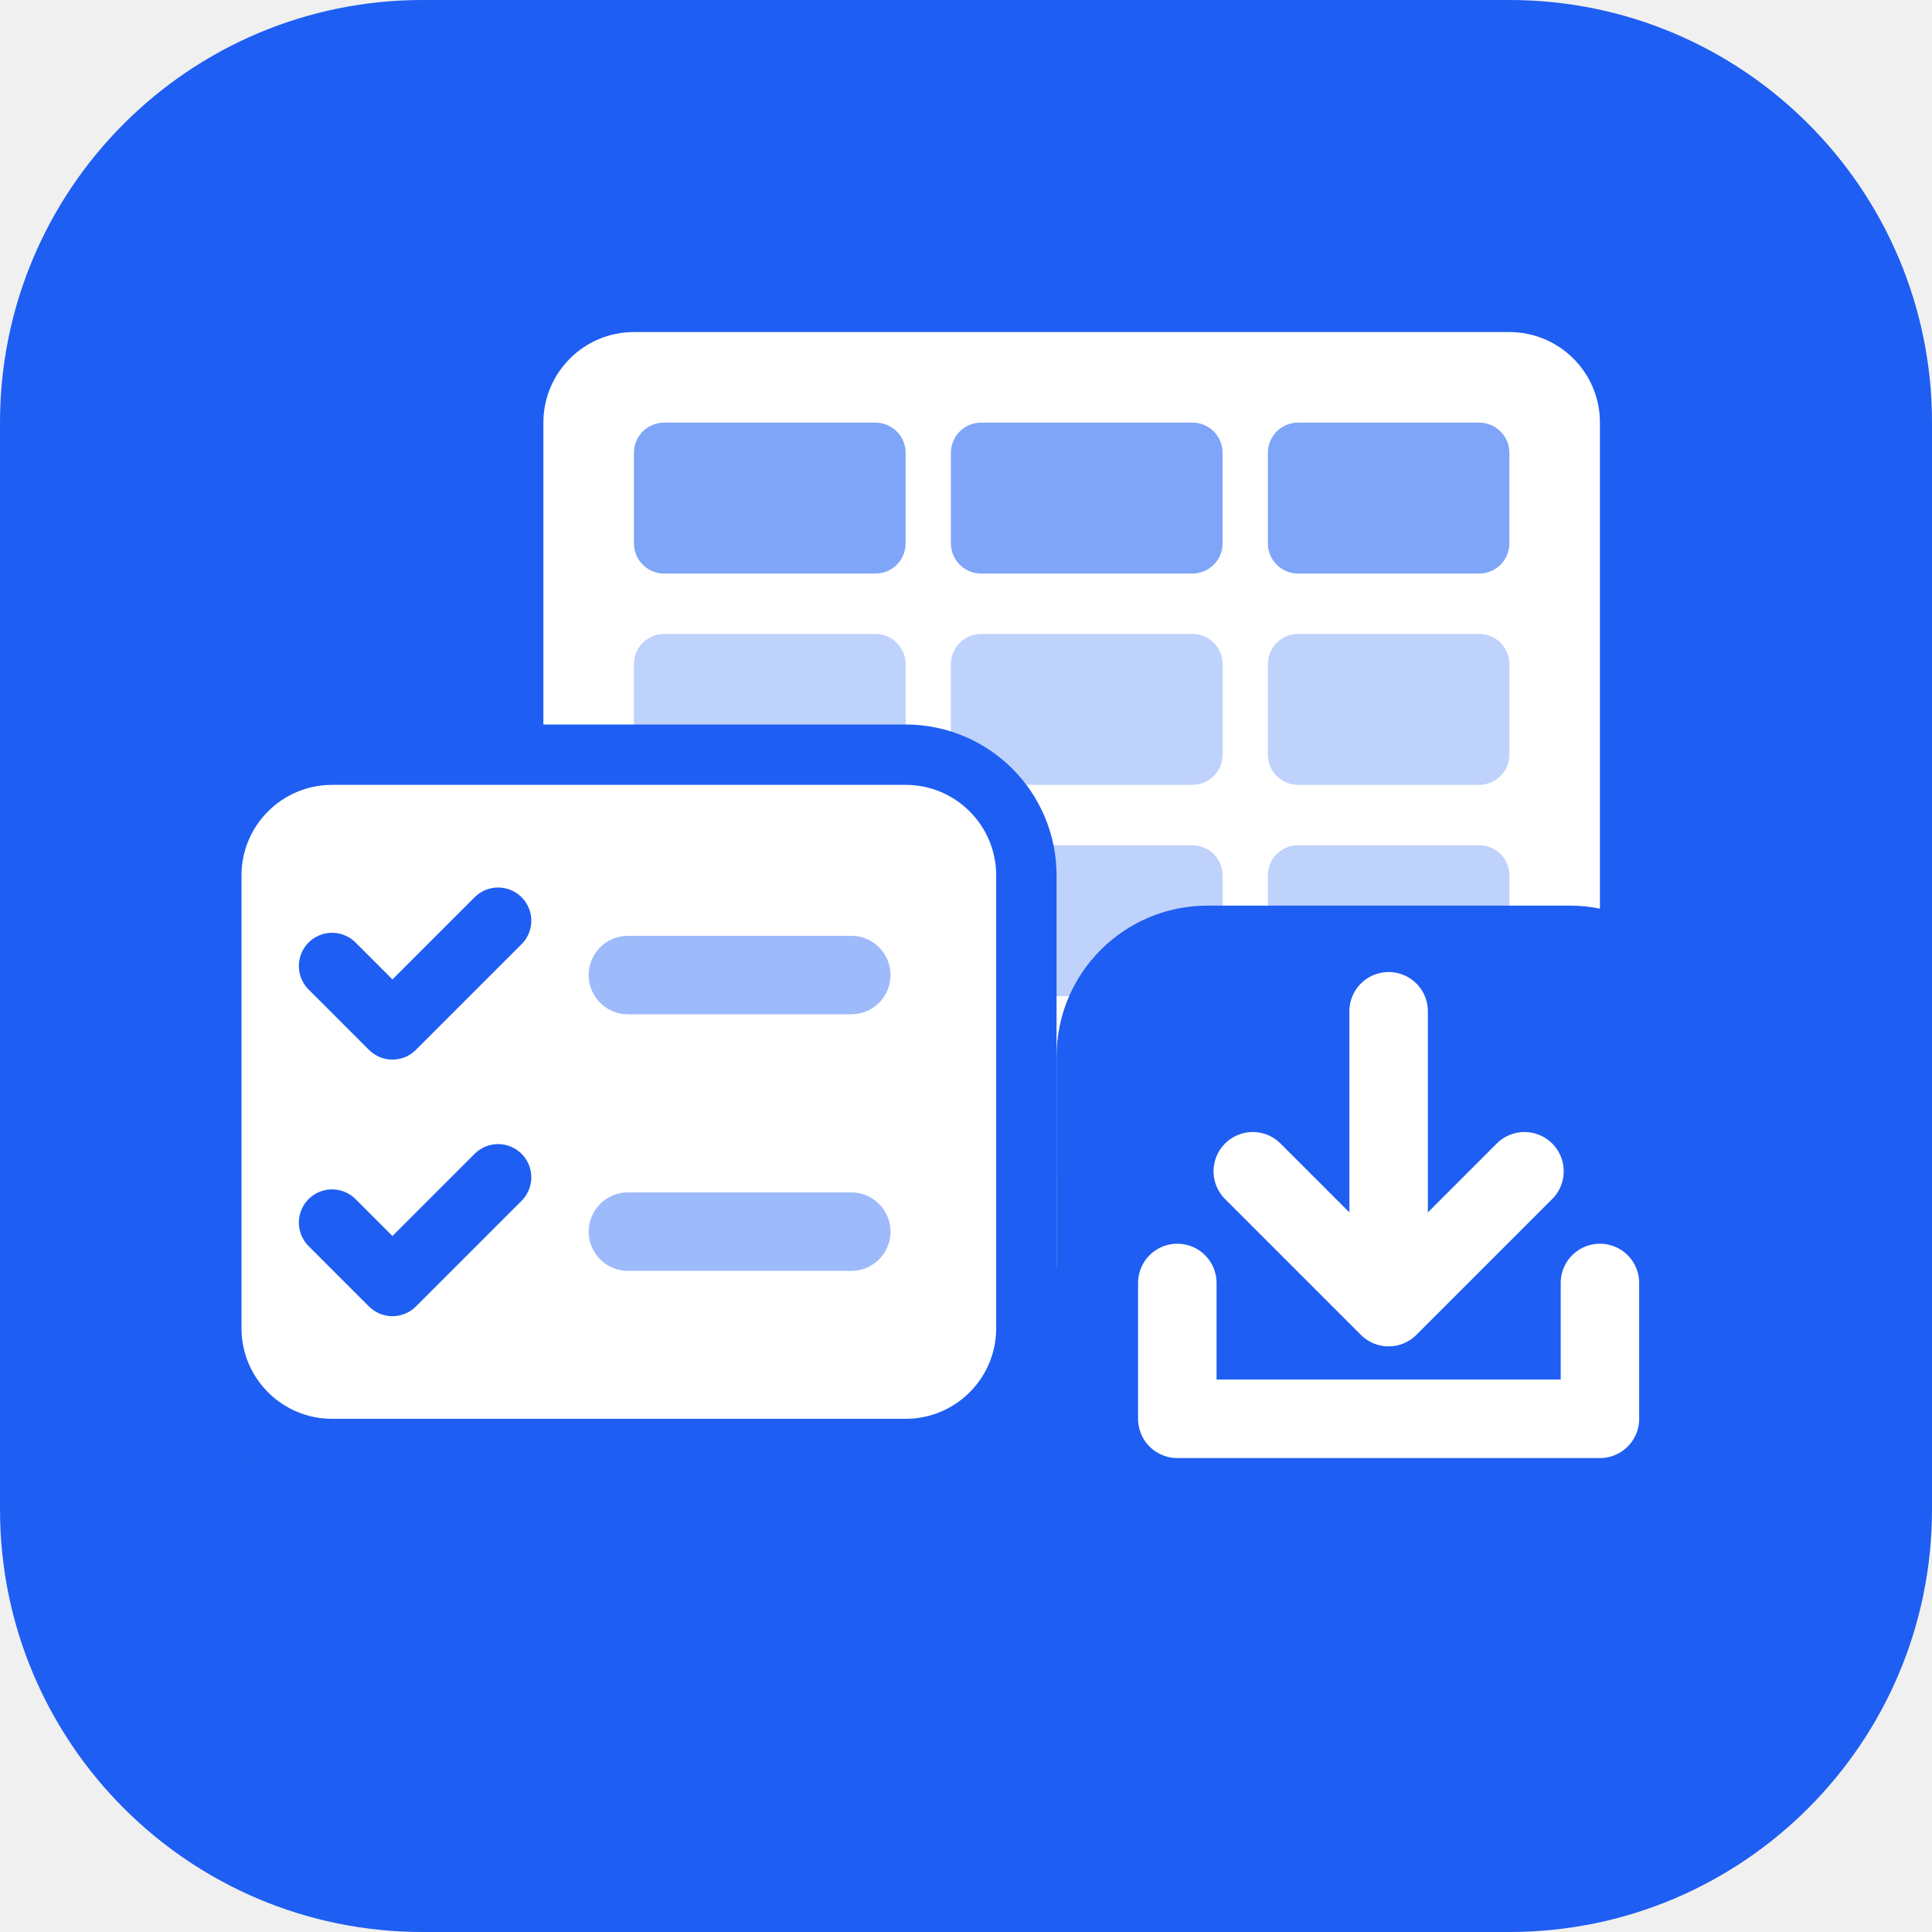
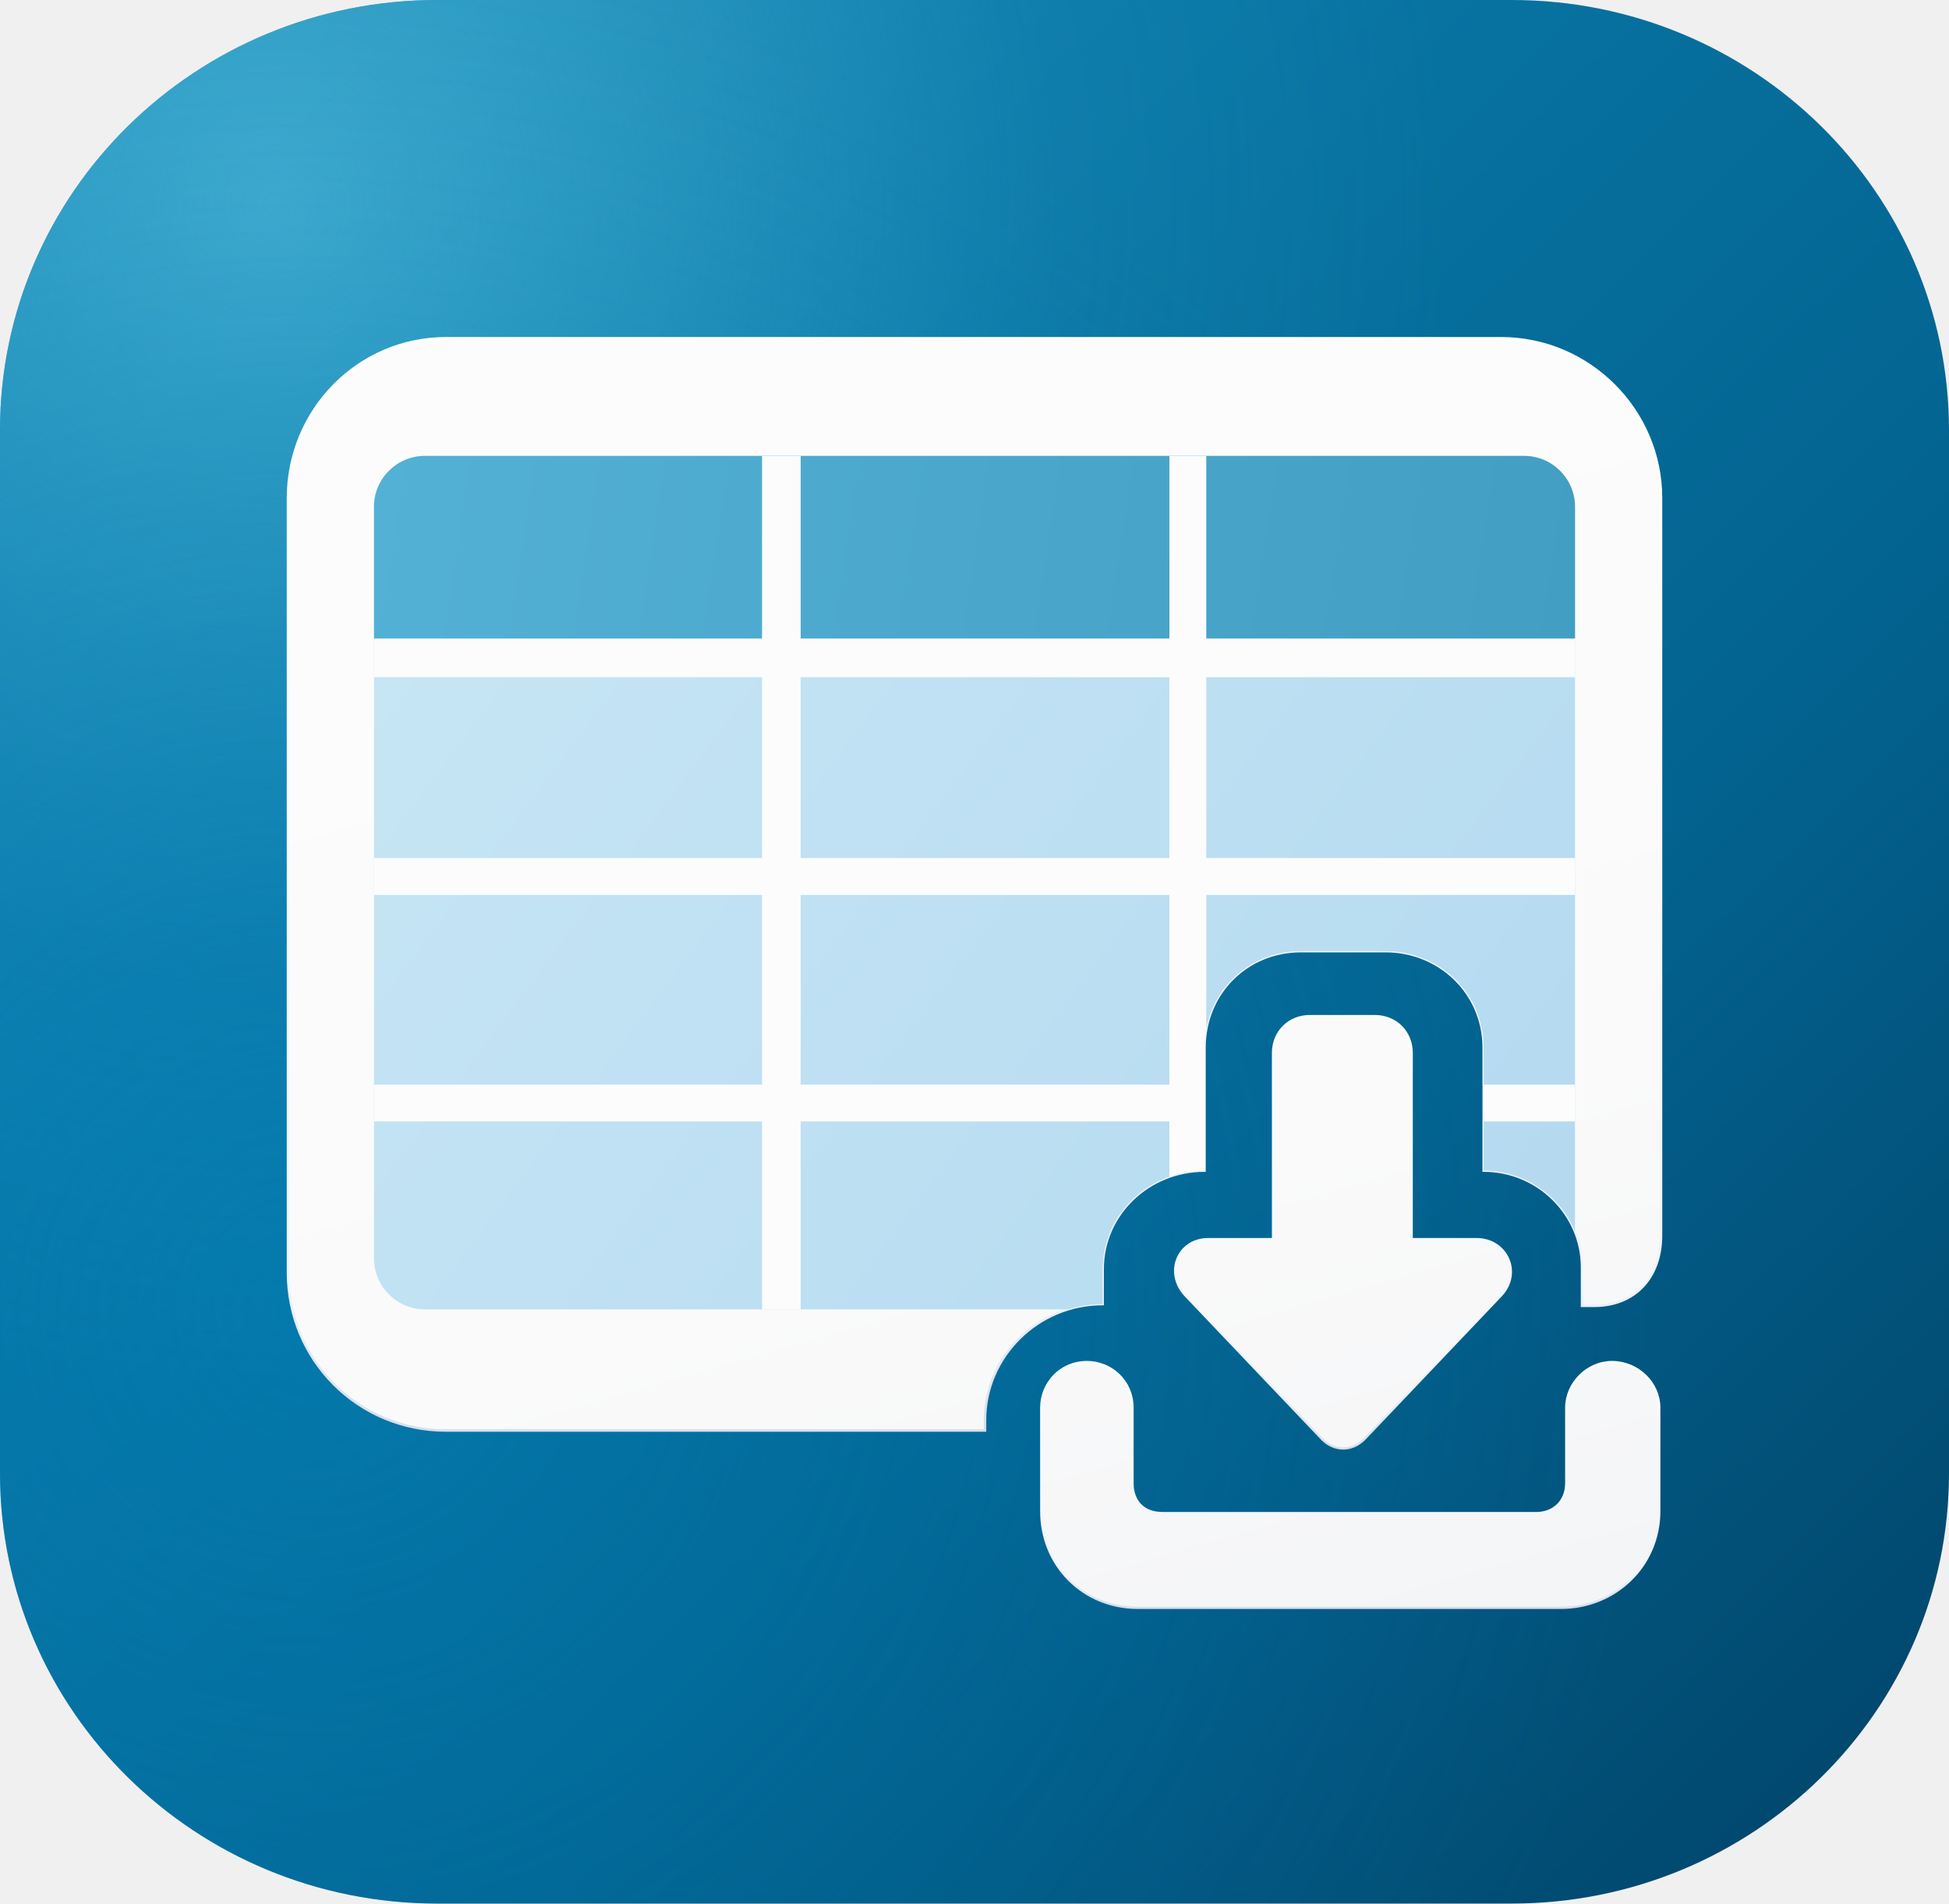
- <svg xmlns="http://www.w3.org/2000/svg" viewBox="0 0 64 64" width="64" height="64">
-   <rect width="64" height="64" rx="14" fill="#1F5EF2" />
-   <rect x="18" y="11" width="35" height="31" rx="3" fill="#FFFFFF" />
-   <g fill="#7FA5F8">
-     <rect x="21" y="14" width="9" height="5" rx="1" />
-     <rect x="31.5" y="14" width="9" height="5" rx="1" />
-     <rect x="42" y="14" width="8" height="5" rx="1" />
-   </g>
-   <g fill="#BFD2FC">
-     <rect x="21" y="21" width="9" height="5" rx="1" />
-     <rect x="31.5" y="21" width="9" height="5" rx="1" />
-     <rect x="42" y="21" width="8" height="5" rx="1" />
-     <rect x="21" y="28" width="9" height="5" rx="1" />
-     <rect x="31.5" y="28" width="9" height="5" rx="1" />
-     <rect x="42" y="28" width="8" height="5" rx="1" />
-     <rect x="21" y="35" width="9" height="4" rx="1" />
-     <rect x="31.5" y="35" width="9" height="4" rx="1" />
-     <rect x="42" y="35" width="8" height="4" rx="1" />
-   </g>
-   <rect x="35" y="30" width="22" height="22" rx="5" fill="#1F5EF2" />
-   <g fill="none" stroke="#FFFFFF" stroke-width="2.6" stroke-linecap="round" stroke-linejoin="round">
-     <path d="M46 33.5v9.5" />
-     <path d="M41.5 38.8l4.5 4.5 4.5-4.5" />
-     <path d="M39 42.5v4.5h14v-4.5" />
-   </g>
-   <rect x="7" y="25" width="27" height="23" rx="4" fill="#FFFFFF" stroke="#1F5EF2" stroke-width="2" />
-   <g fill="none" stroke="#1F5EF2" stroke-width="2.2" stroke-linecap="round" stroke-linejoin="round">
-     <path d="M11 32l2 2 3.5-3.5" />
-     <path d="M11 40.5l2 2 3.5-3.5" />
-   </g>
-   <g fill="#9DBBFA">
-     <rect x="19.5" y="31" width="10" height="2.6" rx="1.3" />
-     <rect x="19.5" y="39.5" width="10" height="2.6" rx="1.3" />
+ <svg xmlns="http://www.w3.org/2000/svg" xmlns:xlink="http://www.w3.org/1999/xlink" id="Layer_2" data-name="Layer 2" viewBox="0 0 1110 1084">
+   <defs>
+     <style>
+       .cls-1 {
+         fill: url(#linear-gradient-8);
+         stroke: url(#linear-gradient-9);
+       }
+ 
+       .cls-1, .cls-2 {
+         stroke-width: 1.25px;
+       }
+ 
+       .cls-3 {
+         fill: url(#linear-gradient-2);
+         stroke: url(#linear-gradient-3);
+         stroke-width: 1.4px;
+       }
+ 
+       .cls-4 {
+         fill: none;
+       }
+ 
+       .cls-5 {
+         fill: url(#linear-gradient-4);
+       }
+ 
+       .cls-6 {
+         fill: url(#radial-gradient);
+       }
+ 
+       .cls-7 {
+         clip-path: url(#clippath-1);
+       }
+ 
+       .cls-8 {
+         fill: url(#linear-gradient-5);
+       }
+ 
+       .cls-9 {
+         fill: url(#radial-gradient-2);
+       }
+ 
+       .cls-10 {
+         fill: #fcfcfd;
+       }
+ 
+       .cls-2 {
+         fill: url(#linear-gradient-6);
+         stroke: url(#linear-gradient-7);
+       }
+ 
+       .cls-11 {
+         fill: url(#linear-gradient);
+       }
+ 
+       .cls-12 {
+         clip-path: url(#clippath);
+       }
+     </style>
+     <linearGradient id="linear-gradient" x1="30.66" y1="1055.81" x2="1046.66" y2="25.81" gradientTransform="translate(0 1066.24) scale(1 -1)" gradientUnits="userSpaceOnUse">
+       <stop offset="0" stop-color="#1888b7" />
+       <stop offset=".3" stop-color="#0977a6" />
+       <stop offset=".65" stop-color="#036491" />
+       <stop offset="1" stop-color="#01476d" />
+     </linearGradient>
+     <radialGradient id="radial-gradient" cx="156" cy="950.24" fx="156" fy="950.24" r="670" gradientTransform="translate(0 1066.24) scale(1 -1)" gradientUnits="userSpaceOnUse">
+       <stop offset="0" stop-color="#50b8d8" stop-opacity=".76" />
+       <stop offset=".29" stop-color="#45b1d3" stop-opacity=".51" />
+       <stop offset=".67" stop-color="#3ba8d1" stop-opacity=".12" />
+       <stop offset="1" stop-color="#3ba8d1" stop-opacity="0" />
+     </radialGradient>
+     <radialGradient id="radial-gradient-2" cx="175" cy="320.24" fx="175" fy="320.24" r="770" gradientTransform="translate(0 1066.24) scale(1 -1)" gradientUnits="userSpaceOnUse">
+       <stop offset="0" stop-color="#0084bb" stop-opacity=".45" />
+       <stop offset=".45" stop-color="#0080b8" stop-opacity=".22" />
+       <stop offset="1" stop-color="#0080b8" stop-opacity="0" />
+     </radialGradient>
+     <linearGradient id="linear-gradient-2" x1="489.67" y1="790.66" x2="687.67" y2="97.66" gradientTransform="translate(0 1066.24) scale(1 -1)" gradientUnits="userSpaceOnUse">
+       <stop offset="0" stop-color="#fcfcfd" />
+       <stop offset=".6" stop-color="#fafafa" />
+       <stop offset="1" stop-color="#f4f5f7" />
+     </linearGradient>
+     <linearGradient id="linear-gradient-3" x1="-1291.93" y1="1208.03" x2="-1291.93" y2="1207.03" gradientTransform="translate(1010845 751588.31) scale(782 -622)" gradientUnits="userSpaceOnUse">
+       <stop offset="0" stop-color="#fff" />
+       <stop offset=".86" stop-color="#edf4fa" />
+       <stop offset="1" stop-color="#d4e0eb" />
+     </linearGradient>
+     <clipPath id="clippath">
+       <path class="cls-4" d="M254,192.62h601c50,0,91,41,91,91v420c0,24-15,40-38,40h-7v-22c0-30-25-55-56-55v-70c0-31-25-55-56-55h-48c-31,0-55,24-55,55v70c-32,0-58,25-58,56v20c-37,0-67,30-67,66v6H254c-50,0-90-40-90-90v-441c0-50,40-91,90-91Z" />
+     </clipPath>
+     <clipPath id="clippath-1">
+       <rect class="cls-4" x="213" y="259.62" width="684" height="486" rx="29" ry="29" />
+     </clipPath>
+     <linearGradient id="linear-gradient-4" x1="245.72" y1="795.58" x2="945.72" y2="270.58" gradientTransform="translate(0 1066.24) scale(1 -1)" gradientUnits="userSpaceOnUse">
+       <stop offset="0" stop-color="#c7e6f5" />
+       <stop offset="1" stop-color="#b2d8ef" />
+     </linearGradient>
+     <linearGradient id="linear-gradient-5" x1="212.92" y1="806.05" x2="897.92" y2="703.05" gradientTransform="translate(0 1066.24) scale(1 -1)" gradientUnits="userSpaceOnUse">
+       <stop offset="0" stop-color="#53b1d5" />
+       <stop offset="1" stop-color="#429ec2" />
+     </linearGradient>
+     <linearGradient id="linear-gradient-6" x1="625.65" y1="829.52" x2="823.65" y2="136.52" xlink:href="#linear-gradient-2" />
+     <linearGradient id="linear-gradient-7" x1="-1287.08" y1="1207.9" x2="-1287.08" y2="1206.9" gradientTransform="translate(246902.46 298023.49) scale(191.24 -246.25)" xlink:href="#linear-gradient-3" />
+     <linearGradient id="linear-gradient-8" x1="600.55" y1="822.34" x2="798.55" y2="129.34" xlink:href="#linear-gradient-2" />
+     <linearGradient id="linear-gradient-9" x1="-1290.01" y1="1207.73" x2="-1290.01" y2="1206.73" gradientTransform="translate(454854 169857.82) scale(352 -140)" xlink:href="#linear-gradient-3" />
+   </defs>
+   <g id="Layer_1-2" data-name="Layer 1">
+     <g id="blue-tile">
+       <path class="cls-11" d="M249,0h612c137.52,0,249,109.69,249,245v594c0,135.31-111.48,245-249,245H249C111.48,1084,0,974.31,0,839V245C0,109.69,111.48,0,249,0Z" />
+       <path class="cls-6" d="M249,0h612c137.52,0,249,109.69,249,245v594c0,135.31-111.48,245-249,245H249C111.48,1084,0,974.31,0,839V245C0,109.69,111.48,0,249,0Z" />
+       <path class="cls-9" d="M249,0h612c137.52,0,249,109.69,249,245v594c0,135.31-111.48,245-249,245H249C111.48,1084,0,974.31,0,839V245C0,109.69,111.48,0,249,0Z" />
+     </g>
+     <g>
+       <g id="spreadsheet">
+         <path class="cls-3" d="M254,192.62h601c50,0,91,41,91,91v420c0,24-15,40-38,40h-7v-22c0-30-25-55-56-55v-70c0-31-25-55-56-55h-48c-31,0-55,24-55,55v70c-32,0-58,25-58,56v20c-37,0-67,30-67,66v6H254c-50,0-90-40-90-90v-441c0-50,40-91,90-91Z" />
+         <g class="cls-12">
+           <g id="table-grid">
+             <g class="cls-7">
+               <g>
+                 <rect class="cls-5" x="213" y="259.62" width="684" height="486" />
+                 <rect class="cls-8" x="213" y="259.62" width="684" height="104" />
+                 <path id="white-grid-dividers" class="cls-10" d="M434,259.62h22v486h-22v-486ZM666,259.62h21v486h-21v-486ZM213,363.62h684v22H213v-22ZM213,488.62h684v21H213v-21ZM213,617.62h684v21H213v-21Z" />
+               </g>
+             </g>
+           </g>
+         </g>
+       </g>
+       <g id="download-symbol">
+         <path id="download-arrow" class="cls-2" d="M746,578.62h37c12,0,21,9,21,21v106h37c17,0,26,19,14,32l-78,82c-7,7-17,7-24,0l-78-82c-12-13-4-32,13-32h37v-106c0-12,9-21,21-21Z" />
+         <path id="download-tray" class="cls-1" d="M619,775.62c14,0,26,11,26,26v43c0,10,6,17,17,17h213c10,0,17-7,17-17v-43c0-14,12-26,26-26,15,0,27,12,27,26v59c0,31-25,55-56,55h-241c-31,0-55-24-55-55v-59c0-14,11-26,26-26Z" />
+       </g>
+     </g>
  </g>
</svg>
